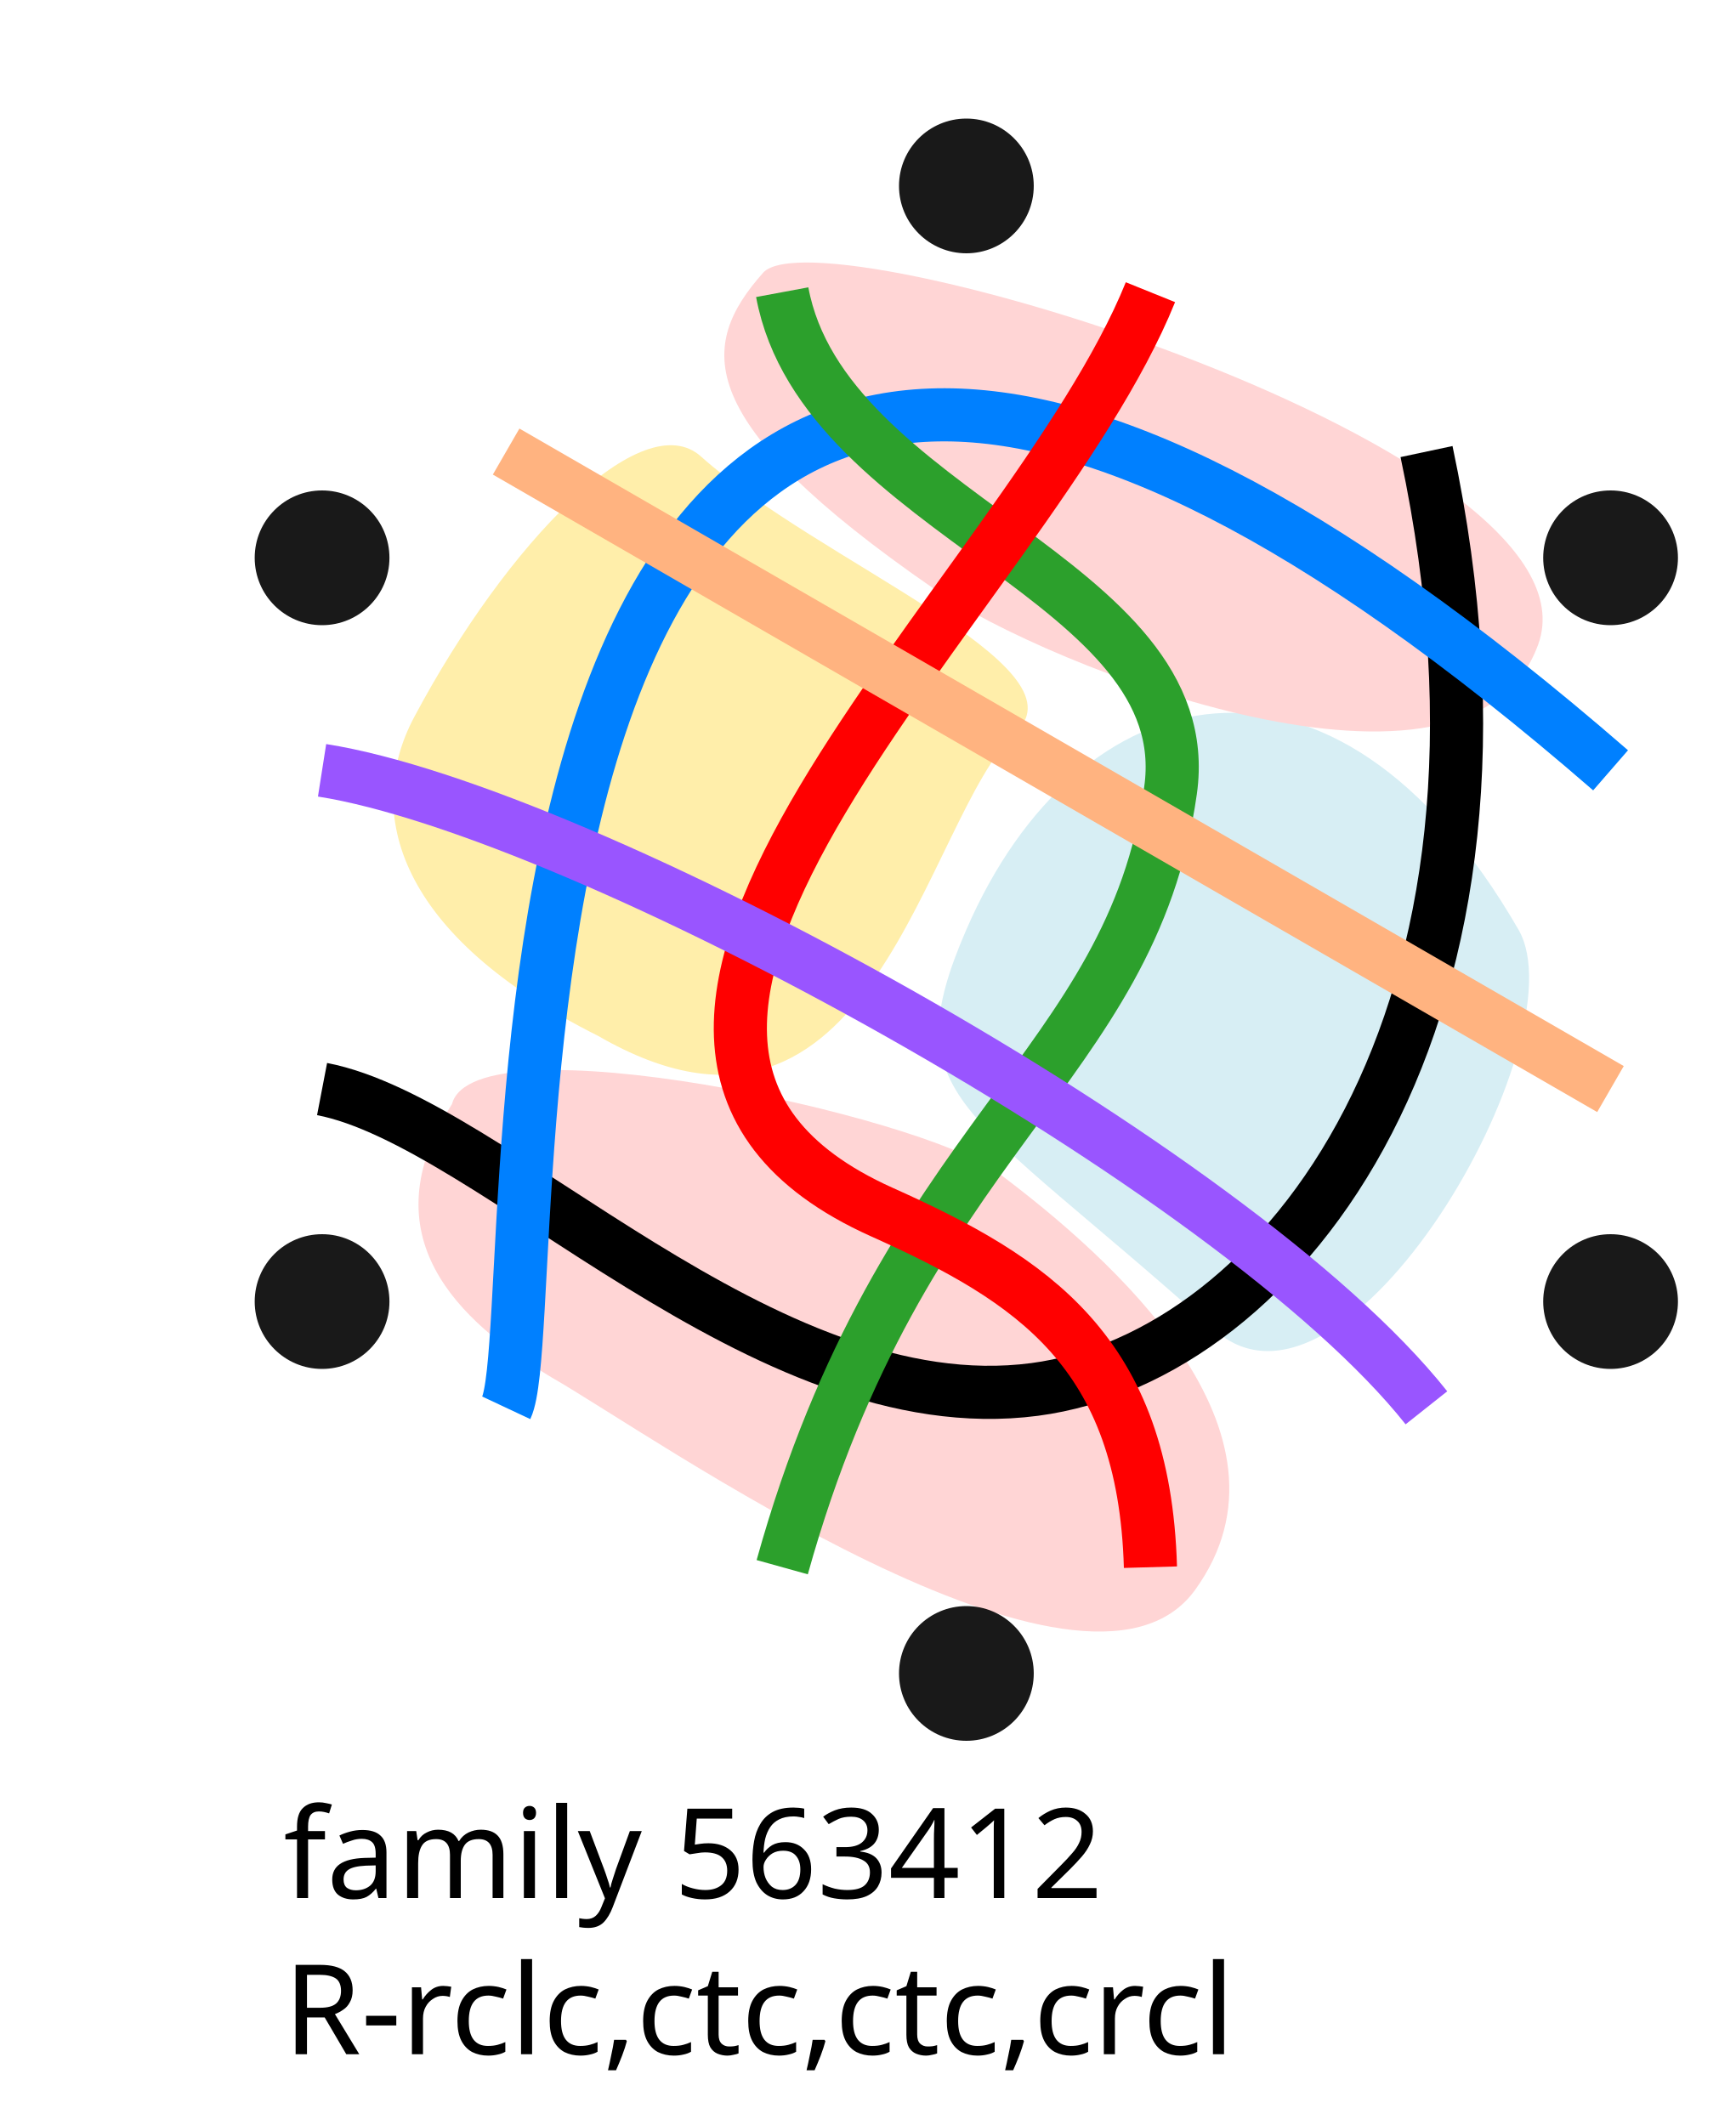
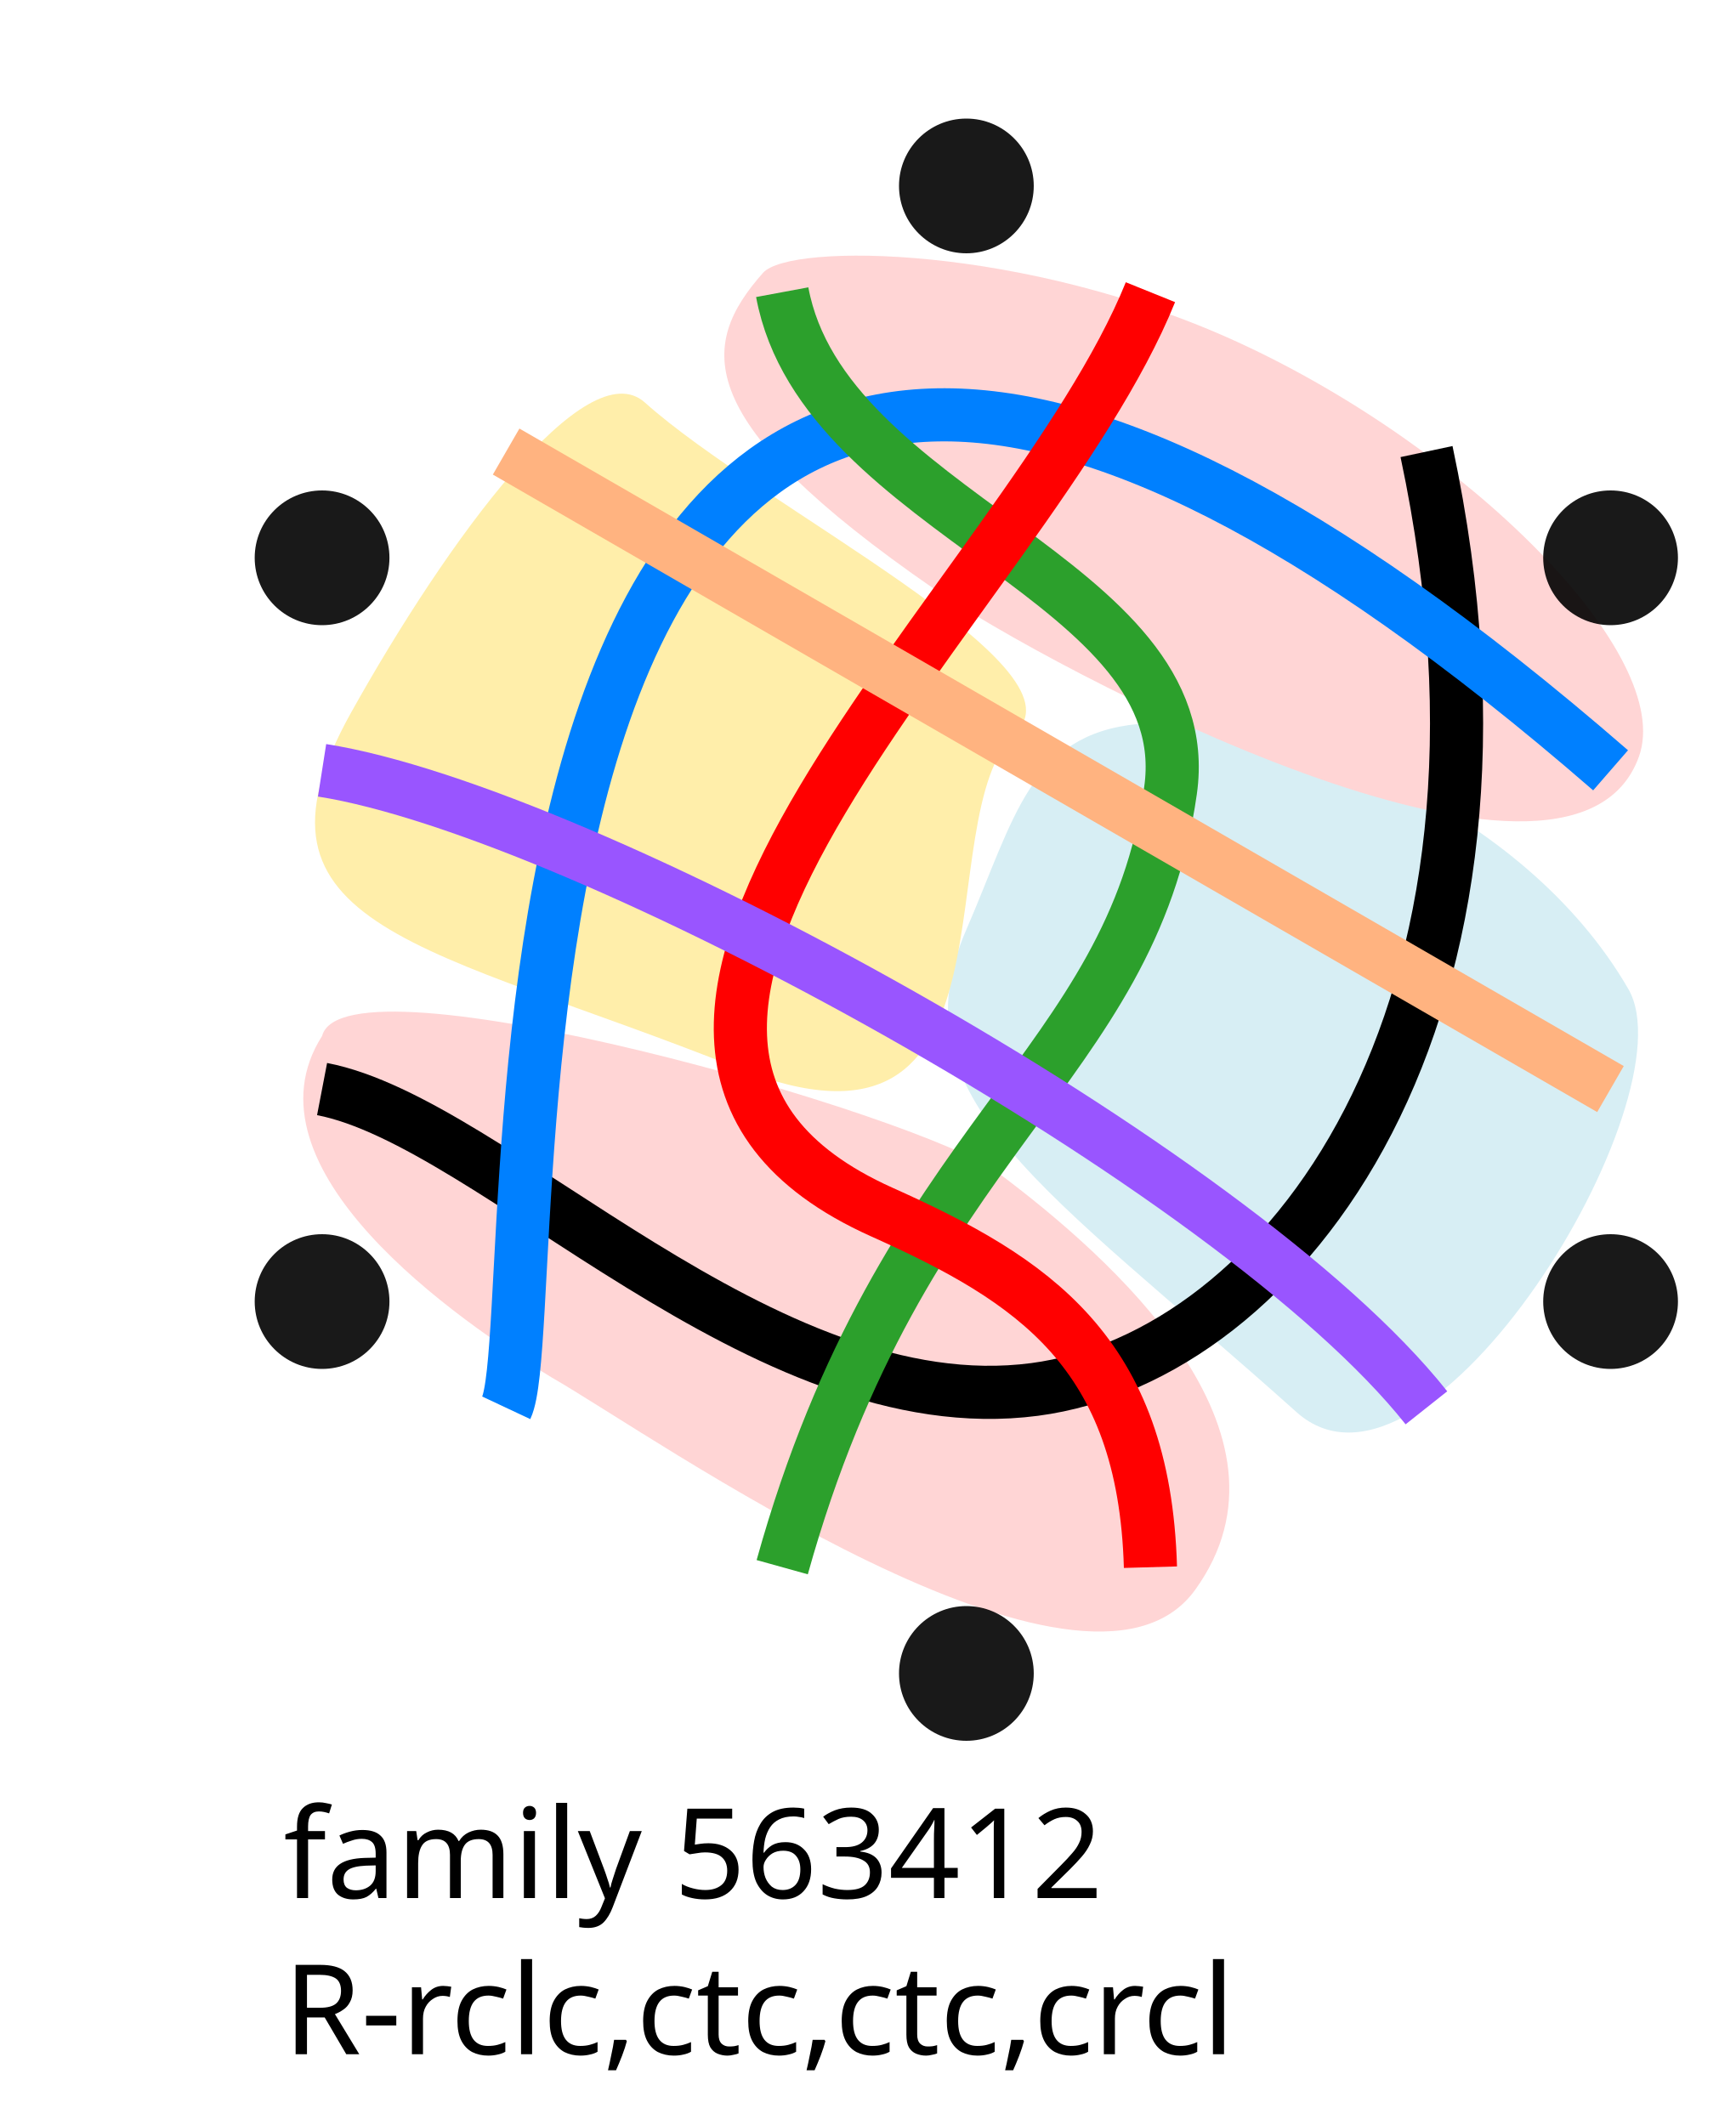
<svg xmlns="http://www.w3.org/2000/svg" width="49mm" height="60mm" viewBox="0 0 98 120" version="1.1" id="svg5" xml:space="preserve">
  <defs id="defs2" />
  <g id="layer1">
    <g id="g30441" transform="matrix(2,0,0,2,-42.43524,-59.5)">
-       <path style="fill:#d7eef4;stroke:none;stroke-width:0.397px;stroke-linecap:butt;stroke-linejoin:miter;stroke-opacity:1" d="m 48.497,56 c -2.065,4.768 -0.082,4.95 7,11.294 C 59.24,70.646 65.87,59.091 64.086,56 58.89,47 51.651,48.716 48.497,56 Z" id="path21004" />
-       <path style="fill:#ffd5d5;fill-opacity:1;stroke:none;stroke-width:0.397px;stroke-linecap:butt;stroke-linejoin:miter;stroke-opacity:1" d="m 33.977,60.925 c -2.376,3.726 0.162,6.12 2.821,7.722 2.783,1.586 15.059,10.279 18.156,5.997 C 58.178,70.186 52.57,65.244 49.392,62.863 47.222,61.237 34.606,58.498 33.977,60.925 Z" id="path21006" />
-       <path style="fill:#ffd5d5;stroke:none;stroke-width:0.397px;stroke-linecap:butt;stroke-linejoin:miter;stroke-opacity:1" d="m 42.759,37.453 c -1.823,2.057 -2.056,4.166 4.821,8.92 3.203,2.215 15.135,6.913 17.062,1.572 C 66.622,42.456 44.341,35.668 42.759,37.453 Z" id="path21010" />
-       <path style="fill:#ffeeaa;stroke:none;stroke-width:0.397px;stroke-linecap:butt;stroke-linejoin:miter;stroke-opacity:1" d="M 49.904,50.412 C 51.891,48.549 44.286,45.581 41.008,42.64 39.357,41.159 35.546,45.043 32.909,50 c -1.433,2.694 -0.466,6.166 5.196,9 7.794,4.5 9.186,-6.138 11.799,-8.588 z" id="path21012" />
+       <path style="fill:#d7eef4;stroke:none;stroke-width:0.397px;stroke-linecap:butt;stroke-linejoin:miter;stroke-opacity:1" d="m 48.497,56 c -2.065,4.768 2.238,7.277 9.321,13.621 3.742,3.352 11.154,-8.852 9.37,-11.943 C 64.243,52.578 57.361,49.812 53.356,50.191 50.295,50.481 49.864,52.844 48.497,56 Z" id="path21004" />
+       <path style="fill:#ffd5d5;fill-opacity:1;stroke:none;stroke-width:0.397px;stroke-linecap:butt;stroke-linejoin:miter;stroke-opacity:1" d="m 30.311,59 c -2.376,3.726 3.828,8.045 6.487,9.647 2.783,1.586 15.059,10.279 18.156,5.997 C 58.178,70.186 52.57,65.244 49.392,62.863 47.222,61.237 30.94,56.573 30.311,59 Z" id="path21006" />
+       <path style="fill:#ffd5d5;stroke:none;stroke-width:0.397px;stroke-linecap:butt;stroke-linejoin:miter;stroke-opacity:1" d="m 42.759,37.453 c -1.823,2.057 -2.056,4.166 4.821,8.92 3.203,2.215 17.977,10.085 19.904,4.744 C 68.515,48.258 62.685,42.407 56.168,39.414 50.171,36.659 43.517,36.598 42.759,37.453 Z" id="path21010" />
+       <path style="fill:#ffeeaa;stroke:none;stroke-width:0.397px;stroke-linecap:butt;stroke-linejoin:miter;stroke-opacity:1" d="m 49.904,50.412 c 1.987,-1.863 -7.202,-6.355 -10.48,-9.296 -1.65,-1.481 -5.571,3.866 -8.304,8.77 -3.407,6.114 2.209,6.54 10.907,10.017 8.357,3.34 5.264,-7.041 7.877,-9.491 z" id="path21012" />
      <g id="g21038" transform="matrix(3,0,0,3,-588.0621,-731.5)">
        <path style="fill:none;stroke:#000000;stroke-width:0.5;stroke-dasharray:none" id="path21014" d="m 216.517,258 c 1.136,5.341 -1.367,8.521 -3.687,8.827 -2.562,0.337 -5.098,-2.518 -6.706,-2.827" />
        <path style="fill:none;stroke:#0080ff;stroke-width:0.5;stroke-dasharray:none" id="path21016" d="m 218.249,261 c -11.318,-9.832 -9.941,5.04 -10.392,6" />
        <path style="fill:none;stroke:#2ca02c;stroke-width:0.5;stroke-dasharray:none;stroke-opacity:1" id="path21018" d="m 210.454,256.5 c 0.39,2.1 3.936,2.702 3.654,4.69 -0.371,2.62 -2.526,3.259 -3.654,7.31" />
        <path style="fill:none;stroke:#ff0000;stroke-width:0.5;stroke-dasharray:none" id="path21020" d="m 213.919,256.5 c -1.152,2.855 -6.233,6.994 -2.527,8.658 1.422,0.638 2.469,1.314 2.527,3.342" />
        <path style="fill:none;stroke:#9955ff;stroke-width:0.5;stroke-dasharray:none;stroke-opacity:1" id="path21022" d="m 206.124,261 c 2.454,0.385 8.596,3.736 10.392,6" />
        <path style="fill:none;stroke:#ffb380;stroke-width:0.5;stroke-dasharray:none" id="path21024" d="m 207.856,258 10.392,6" />
        <circle style="opacity:0.9;fill:#000000;stroke:none;stroke-width:0.5;stroke-linecap:round;stroke-dasharray:none;stroke-opacity:1" id="circle21026" cx="212.187" cy="255.5" r="0.634" />
        <circle style="opacity:0.9;fill:#000000;stroke:none;stroke-width:0.5;stroke-linecap:round;stroke-dasharray:none;stroke-opacity:1" id="circle21028" cx="206.124" cy="259" r="0.634" />
        <circle style="opacity:0.9;fill:#000000;stroke:none;stroke-width:0.5;stroke-linecap:round;stroke-dasharray:none;stroke-opacity:1" id="circle21030" cx="206.124" cy="266" r="0.634" />
        <circle style="opacity:0.9;fill:#000000;stroke:none;stroke-width:0.5;stroke-linecap:round;stroke-dasharray:none;stroke-opacity:1" id="circle21032" cx="212.187" cy="269.5" r="0.634" />
        <circle style="opacity:0.9;fill:#000000;stroke:none;stroke-width:0.5;stroke-linecap:round;stroke-dasharray:none;stroke-opacity:1" id="circle21034" cx="218.249" cy="266" r="0.634" />
        <circle style="opacity:0.9;fill:#000000;stroke:none;stroke-width:0.5;stroke-linecap:round;stroke-dasharray:none;stroke-opacity:1" id="circle21036" cx="218.249" cy="259" r="0.634" />
      </g>
    </g>
    <g id="563412" transform="matrix(4,0,0,4,-818.4353,-1011.5)">
      <g id="g5850" />
    </g>
    <text xml:space="preserve" style="font-size:7.056px;line-height:1.25;font-family:sans-serif;letter-spacing:0px;word-spacing:0px;stroke-width:0.529" x="16.004" y="107.183" id="text21042">
      <tspan id="tspan21040" style="font-size:7.056px;stroke-width:0.529" x="16.004" y="107.183">family 563412</tspan>
      <tspan style="font-size:7.056px;stroke-width:0.529" x="16.004" y="116.002" id="tspan665">R-rclc,ctc,ctc,crcl</tspan>
    </text>
  </g>
</svg>
